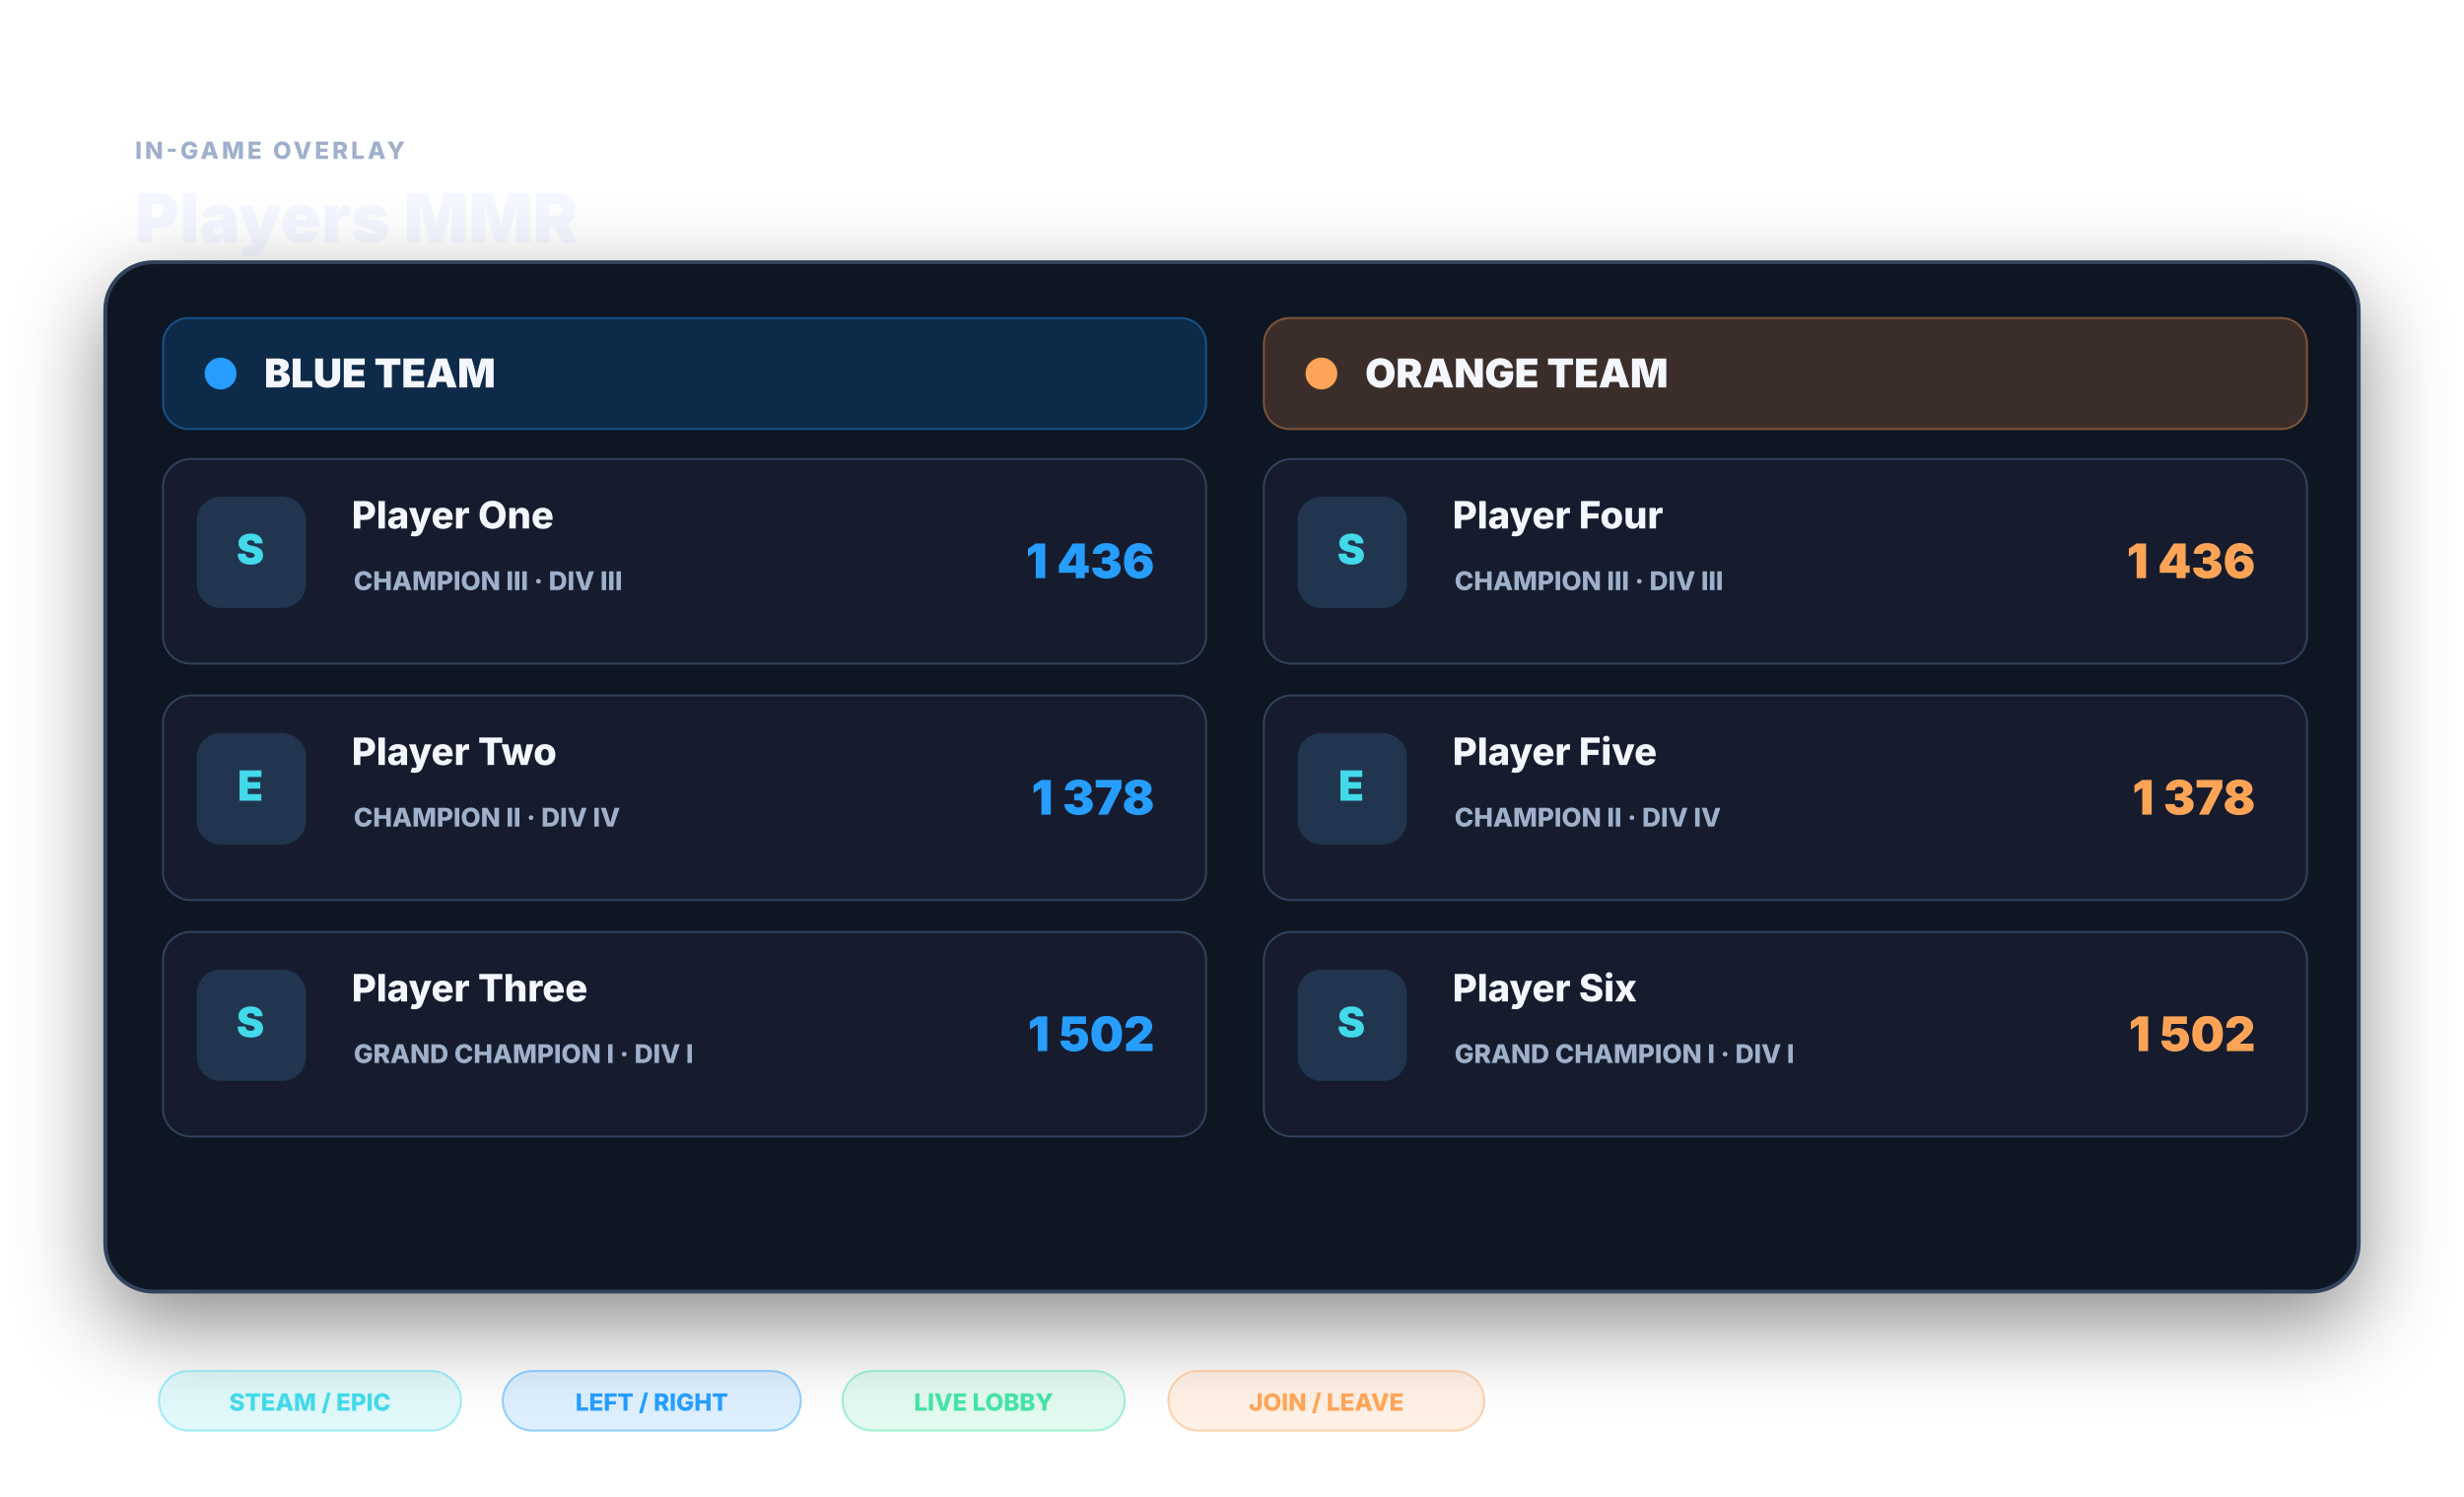
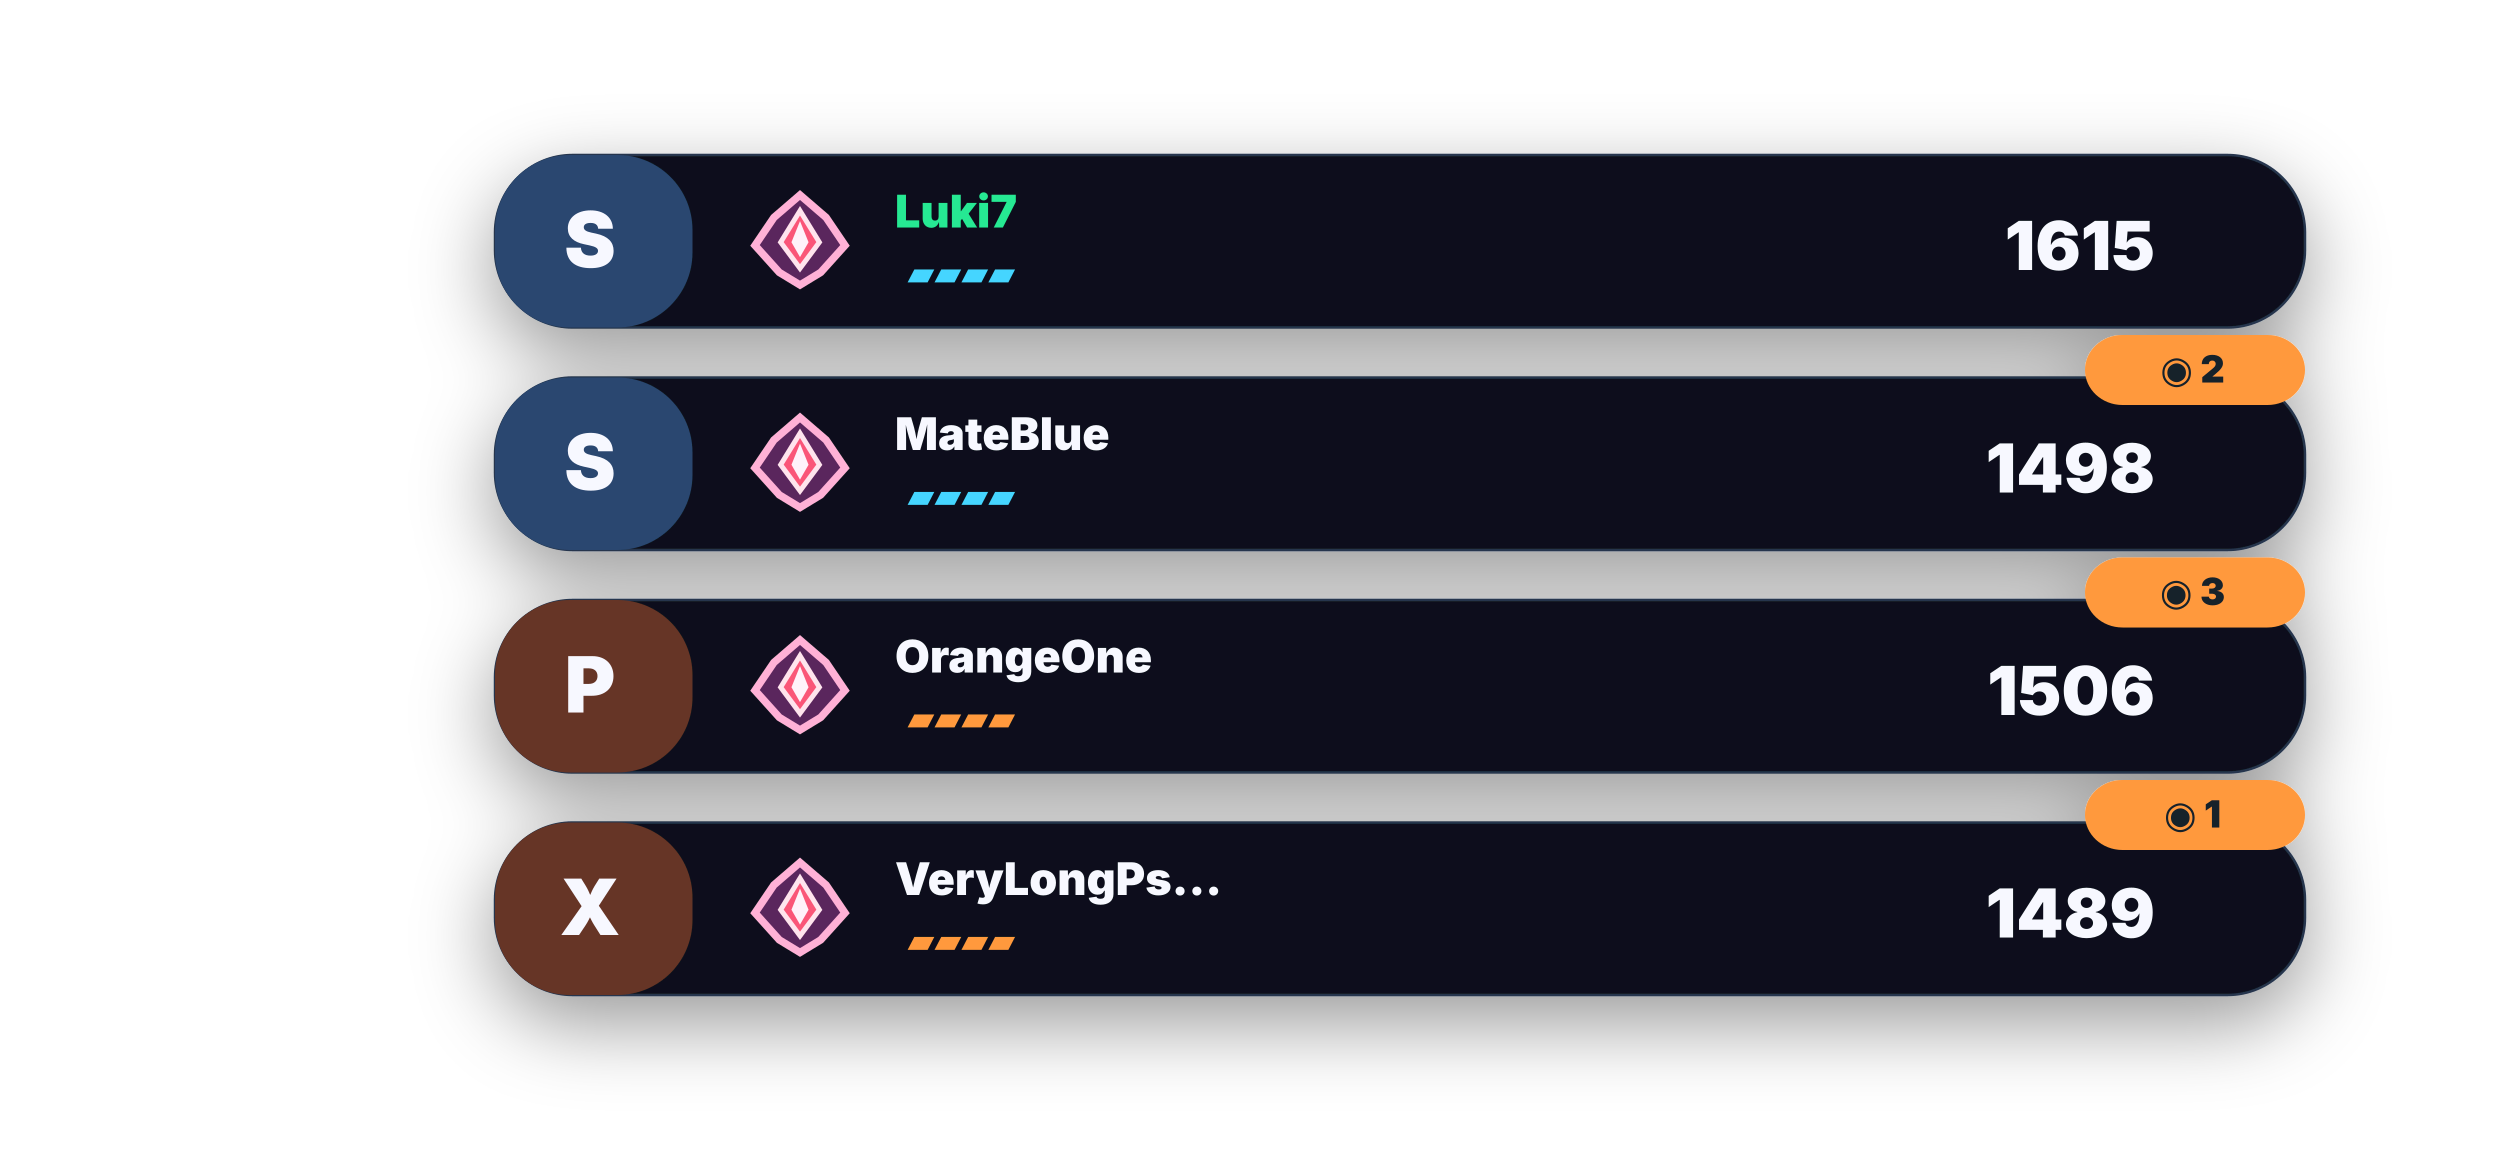
- <svg xmlns="http://www.w3.org/2000/svg" width="1240" height="753" viewBox="0 0 1240 753" fill="none" role="img">
+ <svg xmlns="http://www.w3.org/2000/svg" width="1000" height="460" viewBox="0 0 1000 460" fill="none">
  <defs>
-     <linearGradient id="win" x1="0" y1="0" x2="1" y2="1">
-       <stop stop-color="#1F334E" />
-       <stop offset="1" stop-color="#111926" />
+     <filter id="soft" x="-35%" y="-80%" width="170%" height="260%">
+       <feDropShadow dx="0" dy="11" stdDeviation="16" flood-color="#000" flood-opacity=".4" />
+     </filter>
+     <linearGradient id="gb" x1="0" y1="0" x2="1" y2="1">
+       <stop stop-color="#263754" />
+       <stop offset="1" stop-color="#0A1423" />
    </linearGradient>
-     <linearGradient id="accent" x1="0" y1="0" x2="1" y2="1">
-       <stop stop-color="#7B5CFF" />
-       <stop offset="1" stop-color="#24CBFF" />
+     <linearGradient id="ring" x1="0" y1="0" x2="1" y2="1">
+       <stop stop-color="#52FFB9" />
+       <stop offset=".5" stop-color="#FDFB66" />
+       <stop offset="1" stop-color="#FFB44E" />
    </linearGradient>
-     <linearGradient id="gold" x1="0" y1="0" x2="1" y2="1">
-       <stop stop-color="#D68E3D" />
-       <stop offset=".5" stop-color="#FFDF96" />
-       <stop offset="1" stop-color="#BF782F" />
-     </linearGradient>
-     <filter id="shadow" x="-30%" y="-50%" width="170%" height="220%">
-       <feDropShadow dx="0" dy="16" stdDeviation="22" flood-color="#000000" flood-opacity=".45" />
-     </filter>
  </defs>
-   <text x="68" y="80" font-size="12" fill="#9FB0CB" font-family="Montserrat,Inter,Arial,sans-serif" font-weight="800" text-anchor="start" letter-spacing="1.5">IN-GAME OVERLAY</text>
-   <text x="68" y="122" font-size="34" fill="#F4F7FF" font-family="Montserrat,Inter,Arial,sans-serif" font-weight="900" text-anchor="start">Players MMR</text>
-   <g filter="url(#shadow)">
-     <rect x="53" y="132" width="1134" height="518" rx="24" fill="#0C1220" stroke="#32435C" stroke-width="2" />
-     <rect x="82" y="160" width="525" height="56" rx="13" fill="#269DFF30" stroke="#269DFF66" stroke-width="1" />
-     <circle cx="111" cy="188" r="8" fill="#269DFF" />
-     <text x="133" y="195" font-size="20" fill="#F4F7FF" font-family="Montserrat,Inter,Arial,sans-serif" font-weight="900" text-anchor="start">BLUE TEAM</text>
-     <rect x="82" y="231" width="525" height="103" rx="14" fill="#131D2D" stroke="#32435C" stroke-width="1" />
-     <rect x="99" y="250" width="55" height="56" rx="12" fill="#20344F" stroke="none" stroke-width="1" />
-     <text x="126" y="284" font-size="21" fill="#42D9EA" font-family="Montserrat,Inter,Arial,sans-serif" font-weight="900" text-anchor="middle">S</text>
-     <text x="177" y="266" font-size="19" fill="#F4F7FF" font-family="Montserrat,Inter,Arial,sans-serif" font-weight="800" text-anchor="start">Player One</text>
-     <text x="178" y="297" font-size="13" fill="#9FB0CB" font-family="Montserrat,Inter,Arial,sans-serif" font-weight="800" text-anchor="start">CHAMPION III · DIV III</text>
-     <text x="581" y="291" font-size="24" fill="#269DFF" font-family="Montserrat,Inter,Arial,sans-serif" font-weight="900" text-anchor="end">1 436</text>
-     <rect x="82" y="350" width="525" height="103" rx="14" fill="#131D2D" stroke="#32435C" stroke-width="1" />
-     <rect x="99" y="369" width="55" height="56" rx="12" fill="#20344F" stroke="none" stroke-width="1" />
-     <text x="126" y="403" font-size="21" fill="#42D9EA" font-family="Montserrat,Inter,Arial,sans-serif" font-weight="900" text-anchor="middle">E</text>
-     <text x="177" y="385" font-size="19" fill="#F4F7FF" font-family="Montserrat,Inter,Arial,sans-serif" font-weight="800" text-anchor="start">Player Two</text>
-     <text x="178" y="416" font-size="13" fill="#9FB0CB" font-family="Montserrat,Inter,Arial,sans-serif" font-weight="800" text-anchor="start">CHAMPION II · DIV IV</text>
-     <text x="581" y="410" font-size="24" fill="#269DFF" font-family="Montserrat,Inter,Arial,sans-serif" font-weight="900" text-anchor="end">1 378</text>
-     <rect x="82" y="469" width="525" height="103" rx="14" fill="#131D2D" stroke="#32435C" stroke-width="1" />
-     <rect x="99" y="488" width="55" height="56" rx="12" fill="#20344F" stroke="none" stroke-width="1" />
-     <text x="126" y="522" font-size="21" fill="#42D9EA" font-family="Montserrat,Inter,Arial,sans-serif" font-weight="900" text-anchor="middle">S</text>
-     <text x="177" y="504" font-size="19" fill="#F4F7FF" font-family="Montserrat,Inter,Arial,sans-serif" font-weight="800" text-anchor="start">Player Three</text>
-     <text x="178" y="535" font-size="13" fill="#9FB0CB" font-family="Montserrat,Inter,Arial,sans-serif" font-weight="800" text-anchor="start">GRAND CHAMPION I · DIV I</text>
-     <text x="581" y="529" font-size="24" fill="#269DFF" font-family="Montserrat,Inter,Arial,sans-serif" font-weight="900" text-anchor="end">1 502</text>
-     <rect x="636" y="160" width="525" height="56" rx="13" fill="#FFA45730" stroke="#FFA45766" stroke-width="1" />
-     <circle cx="665" cy="188" r="8" fill="#FFA457" />
-     <text x="687" y="195" font-size="20" fill="#F4F7FF" font-family="Montserrat,Inter,Arial,sans-serif" font-weight="900" text-anchor="start">ORANGE TEAM</text>
-     <rect x="636" y="231" width="525" height="103" rx="14" fill="#131D2D" stroke="#32435C" stroke-width="1" />
-     <rect x="653" y="250" width="55" height="56" rx="12" fill="#20344F" stroke="none" stroke-width="1" />
-     <text x="680" y="284" font-size="21" fill="#42D9EA" font-family="Montserrat,Inter,Arial,sans-serif" font-weight="900" text-anchor="middle">S</text>
-     <text x="731" y="266" font-size="19" fill="#F4F7FF" font-family="Montserrat,Inter,Arial,sans-serif" font-weight="800" text-anchor="start">Player Four</text>
-     <text x="732" y="297" font-size="13" fill="#9FB0CB" font-family="Montserrat,Inter,Arial,sans-serif" font-weight="800" text-anchor="start">CHAMPION III · DIV III</text>
-     <text x="1135" y="291" font-size="24" fill="#FFA457" font-family="Montserrat,Inter,Arial,sans-serif" font-weight="900" text-anchor="end">1 436</text>
-     <rect x="636" y="350" width="525" height="103" rx="14" fill="#131D2D" stroke="#32435C" stroke-width="1" />
-     <rect x="653" y="369" width="55" height="56" rx="12" fill="#20344F" stroke="none" stroke-width="1" />
-     <text x="680" y="403" font-size="21" fill="#42D9EA" font-family="Montserrat,Inter,Arial,sans-serif" font-weight="900" text-anchor="middle">E</text>
-     <text x="731" y="385" font-size="19" fill="#F4F7FF" font-family="Montserrat,Inter,Arial,sans-serif" font-weight="800" text-anchor="start">Player Five</text>
-     <text x="732" y="416" font-size="13" fill="#9FB0CB" font-family="Montserrat,Inter,Arial,sans-serif" font-weight="800" text-anchor="start">CHAMPION II · DIV IV</text>
-     <text x="1135" y="410" font-size="24" fill="#FFA457" font-family="Montserrat,Inter,Arial,sans-serif" font-weight="900" text-anchor="end">1 378</text>
-     <rect x="636" y="469" width="525" height="103" rx="14" fill="#131D2D" stroke="#32435C" stroke-width="1" />
-     <rect x="653" y="488" width="55" height="56" rx="12" fill="#20344F" stroke="none" stroke-width="1" />
-     <text x="680" y="522" font-size="21" fill="#42D9EA" font-family="Montserrat,Inter,Arial,sans-serif" font-weight="900" text-anchor="middle">S</text>
-     <text x="731" y="504" font-size="19" fill="#F4F7FF" font-family="Montserrat,Inter,Arial,sans-serif" font-weight="800" text-anchor="start">Player Six</text>
-     <text x="732" y="535" font-size="13" fill="#9FB0CB" font-family="Montserrat,Inter,Arial,sans-serif" font-weight="800" text-anchor="start">GRAND CHAMPION I · DIV I</text>
-     <text x="1135" y="529" font-size="24" fill="#FFA457" font-family="Montserrat,Inter,Arial,sans-serif" font-weight="900" text-anchor="end">1 502</text>
+   <g filter="url(#soft)">
+     <rect x="198" y="62" width="724" height="69" rx="31" fill="#0B111A" stroke="#26364D" />
+     <rect x="198" y="62" width="79" height="69" rx="30" fill="#29466F" stroke="none" />
+     <text x="236" y="107" fill="#F7F8FF" font-size="31" font-family="Montserrat,Inter,Arial,sans-serif" font-weight="900" text-anchor="middle">S</text>
+     <path d="M320 78 L330.44 87 L338 98.16 L328.28 108.96 L320 114 L311.72 108.96 L302 98.16 L309.56 87Z" fill="#5A255D" stroke="#FFB1D6" stroke-width="3" />
+     <path d="M320 84.3L327.74 96.9L320 107.34L312.26 96.9Z" fill="#FA5678" stroke="#FFE4ED" stroke-width="2" />
+     <path d="M320 88.44L323.42 96.9L320 102.84L316.58 96.9Z" fill="#FFF2FA" />
+     <text x="358" y="91" fill="#26E993" font-size="18" font-family="Montserrat,Inter,Arial,sans-serif" font-weight="850" text-anchor="start">Luki7</text>
+     <text x="862" y="108" fill="#F7F8FF" font-size="27" font-family="Montserrat,Inter,Arial,sans-serif" font-weight="950" text-anchor="end">1615</text>
+     <text x="363" y="114" fill="#44D5FF" font-size="14" font-family="Montserrat,Inter,Arial,sans-serif" font-weight="900" text-anchor="start">▰▰▰▰</text>
+     <rect x="198" y="151" width="724" height="69" rx="31" fill="#0B111A" stroke="#26364D" />
+     <rect x="198" y="151" width="79" height="69" rx="30" fill="#29466F" stroke="none" />
+     <text x="236" y="196" fill="#F7F8FF" font-size="31" font-family="Montserrat,Inter,Arial,sans-serif" font-weight="900" text-anchor="middle">S</text>
+     <path d="M320 167 L330.44 176 L338 187.16 L328.28 197.96 L320 203 L311.72 197.96 L302 187.16 L309.56 176Z" fill="#5A255D" stroke="#FFB1D6" stroke-width="3" />
+     <path d="M320 173.3L327.74 185.9L320 196.34L312.26 185.9Z" fill="#FA5678" stroke="#FFE4ED" stroke-width="2" />
+     <path d="M320 177.44L323.42 185.9L320 191.84L316.58 185.9Z" fill="#FFF2FA" />
+     <text x="358" y="180" fill="#F7F8FF" font-size="18" font-family="Montserrat,Inter,Arial,sans-serif" font-weight="850" text-anchor="start">MateBlue</text>
+     <text x="862" y="197" fill="#F7F8FF" font-size="27" font-family="Montserrat,Inter,Arial,sans-serif" font-weight="950" text-anchor="end">1498</text>
+     <text x="363" y="203" fill="#44D5FF" font-size="14" font-family="Montserrat,Inter,Arial,sans-serif" font-weight="900" text-anchor="start">▰▰▰▰</text>
+     <rect x="834" y="134" width="88" height="28" rx="15" fill="#FF993E" stroke="none" />
+     <text x="877" y="153" fill="#14202C" font-size="15" font-family="Montserrat,Inter,Arial,sans-serif" font-weight="950" text-anchor="middle">◉ 2</text>
+     <rect x="198" y="240" width="724" height="69" rx="31" fill="#0B111A" stroke="#26364D" />
+     <rect x="198" y="240" width="79" height="69" rx="30" fill="#663425" stroke="none" />
+     <text x="236" y="285" fill="#F7F8FF" font-size="31" font-family="Montserrat,Inter,Arial,sans-serif" font-weight="900" text-anchor="middle">P</text>
+     <path d="M320 256 L330.44 265 L338 276.16 L328.28 286.96 L320 292 L311.72 286.96 L302 276.16 L309.56 265Z" fill="#5A255D" stroke="#FFB1D6" stroke-width="3" />
+     <path d="M320 262.3L327.74 274.9L320 285.34L312.26 274.9Z" fill="#FA5678" stroke="#FFE4ED" stroke-width="2" />
+     <path d="M320 266.44L323.42 274.9L320 280.84L316.58 274.9Z" fill="#FFF2FA" />
+     <text x="358" y="269" fill="#F7F8FF" font-size="18" font-family="Montserrat,Inter,Arial,sans-serif" font-weight="850" text-anchor="start">OrangeOne</text>
+     <text x="862" y="286" fill="#F7F8FF" font-size="27" font-family="Montserrat,Inter,Arial,sans-serif" font-weight="950" text-anchor="end">1506</text>
+     <text x="363" y="292" fill="#FF993E" font-size="14" font-family="Montserrat,Inter,Arial,sans-serif" font-weight="900" text-anchor="start">▰▰▰▰</text>
+     <rect x="834" y="223" width="88" height="28" rx="15" fill="#FF993E" stroke="none" />
+     <text x="877" y="242" fill="#14202C" font-size="15" font-family="Montserrat,Inter,Arial,sans-serif" font-weight="950" text-anchor="middle">◉ 3</text>
+     <rect x="198" y="329" width="724" height="69" rx="31" fill="#0B111A" stroke="#26364D" />
+     <rect x="198" y="329" width="79" height="69" rx="30" fill="#663425" stroke="none" />
+     <text x="236" y="374" fill="#F7F8FF" font-size="31" font-family="Montserrat,Inter,Arial,sans-serif" font-weight="900" text-anchor="middle">X</text>
+     <path d="M320 345 L330.44 354 L338 365.16 L328.28 375.96 L320 381 L311.72 375.96 L302 365.16 L309.56 354Z" fill="#5A255D" stroke="#FFB1D6" stroke-width="3" />
+     <path d="M320 351.3L327.74 363.9L320 374.34L312.26 363.9Z" fill="#FA5678" stroke="#FFE4ED" stroke-width="2" />
+     <path d="M320 355.44L323.42 363.9L320 369.84L316.58 363.9Z" fill="#FFF2FA" />
+     <text x="358" y="358" fill="#F7F8FF" font-size="18" font-family="Montserrat,Inter,Arial,sans-serif" font-weight="850" text-anchor="start">VeryLongPs...</text>
+     <text x="862" y="375" fill="#F7F8FF" font-size="27" font-family="Montserrat,Inter,Arial,sans-serif" font-weight="950" text-anchor="end">1489</text>
+     <text x="363" y="381" fill="#FF993E" font-size="14" font-family="Montserrat,Inter,Arial,sans-serif" font-weight="900" text-anchor="start">▰▰▰▰</text>
+     <rect x="834" y="312" width="88" height="28" rx="15" fill="#FF993E" stroke="none" />
+     <text x="877" y="331" fill="#14202C" font-size="15" font-family="Montserrat,Inter,Arial,sans-serif" font-weight="950" text-anchor="middle">◉ 1</text>
  </g>
-   <rect x="80" y="690" width="152" height="30" rx="15" fill="#42D9EA26" stroke="#42D9EA77" stroke-width="1" />
-   <text x="156" y="710" font-size="12" fill="#42D9EA" font-family="Montserrat,Inter,Arial,sans-serif" font-weight="800" text-anchor="middle">STEAM / EPIC</text>
-   <rect x="253" y="690" width="150" height="30" rx="15" fill="#269DFF26" stroke="#269DFF77" stroke-width="1" />
-   <text x="328" y="710" font-size="12" fill="#269DFF" font-family="Montserrat,Inter,Arial,sans-serif" font-weight="800" text-anchor="middle">LEFT / RIGHT</text>
-   <rect x="424" y="690" width="142" height="30" rx="15" fill="#44E2A626" stroke="#44E2A677" stroke-width="1" />
-   <text x="495" y="710" font-size="12" fill="#44E2A6" font-family="Montserrat,Inter,Arial,sans-serif" font-weight="800" text-anchor="middle">LIVE LOBBY</text>
-   <rect x="588" y="690" width="159" height="30" rx="15" fill="#FFA45726" stroke="#FFA45777" stroke-width="1" />
-   <text x="667.5" y="710" font-size="12" fill="#FFA457" font-family="Montserrat,Inter,Arial,sans-serif" font-weight="800" text-anchor="middle">JOIN / LEAVE</text>
</svg>
